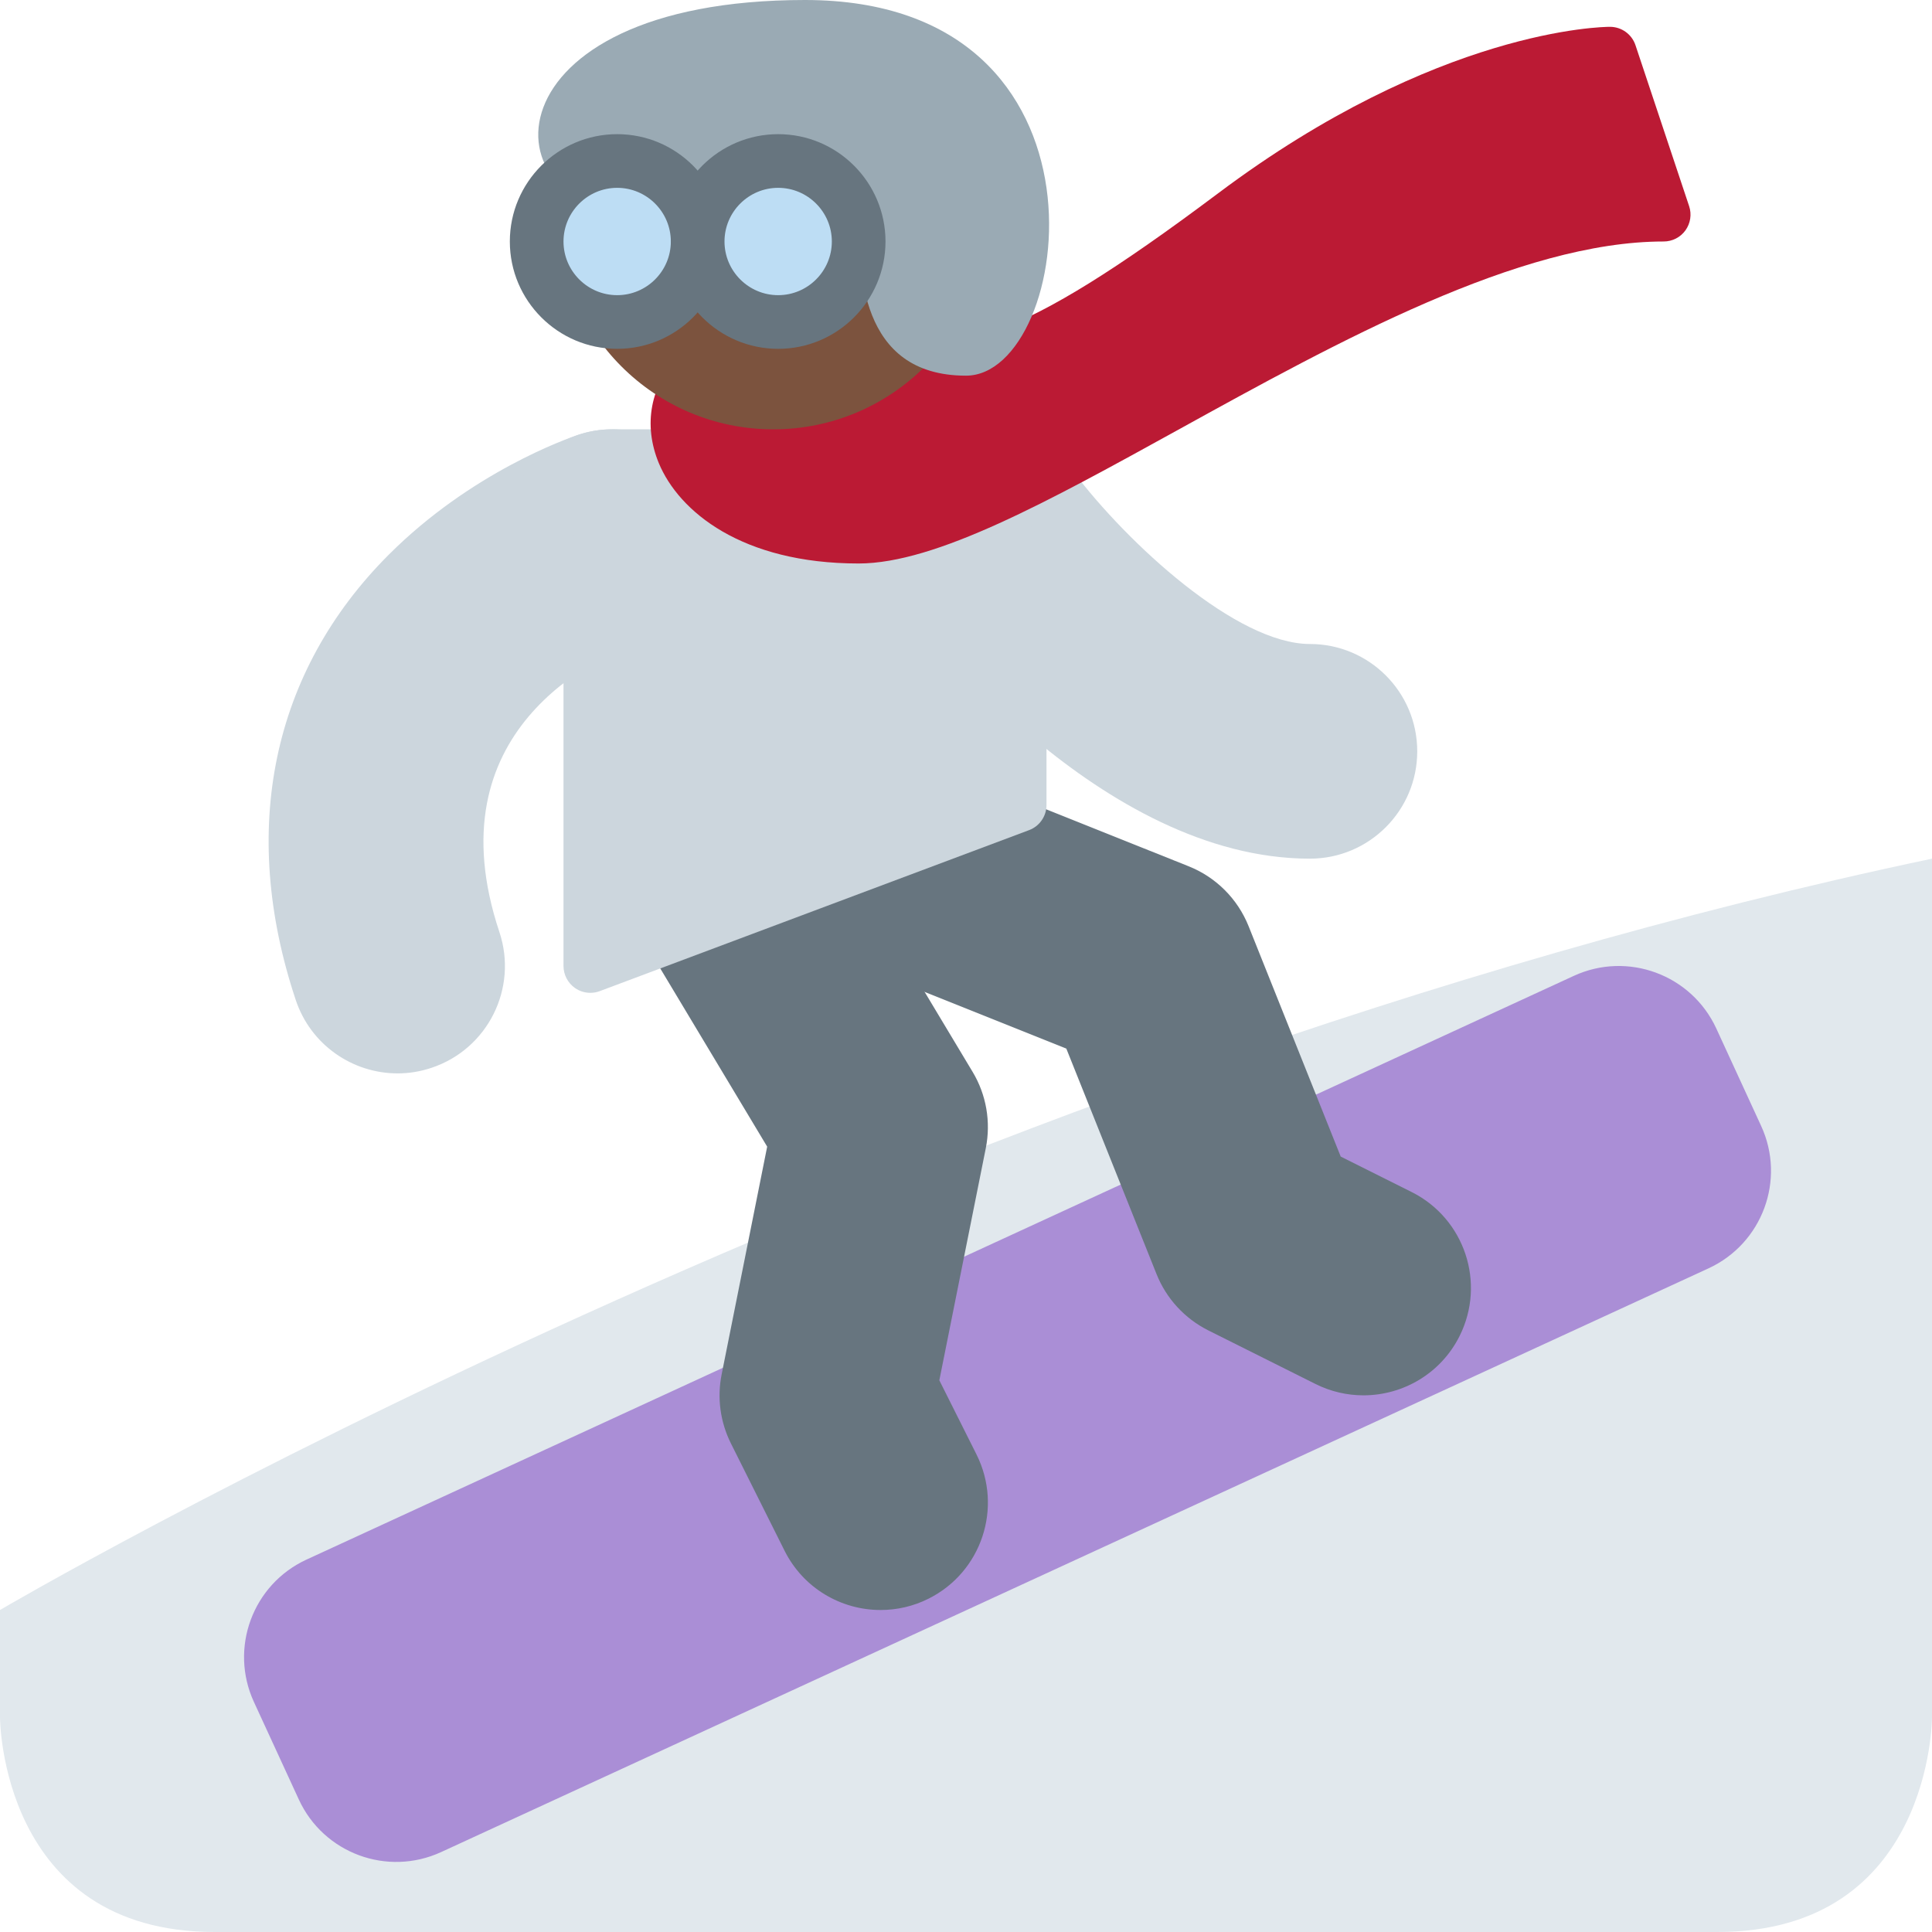
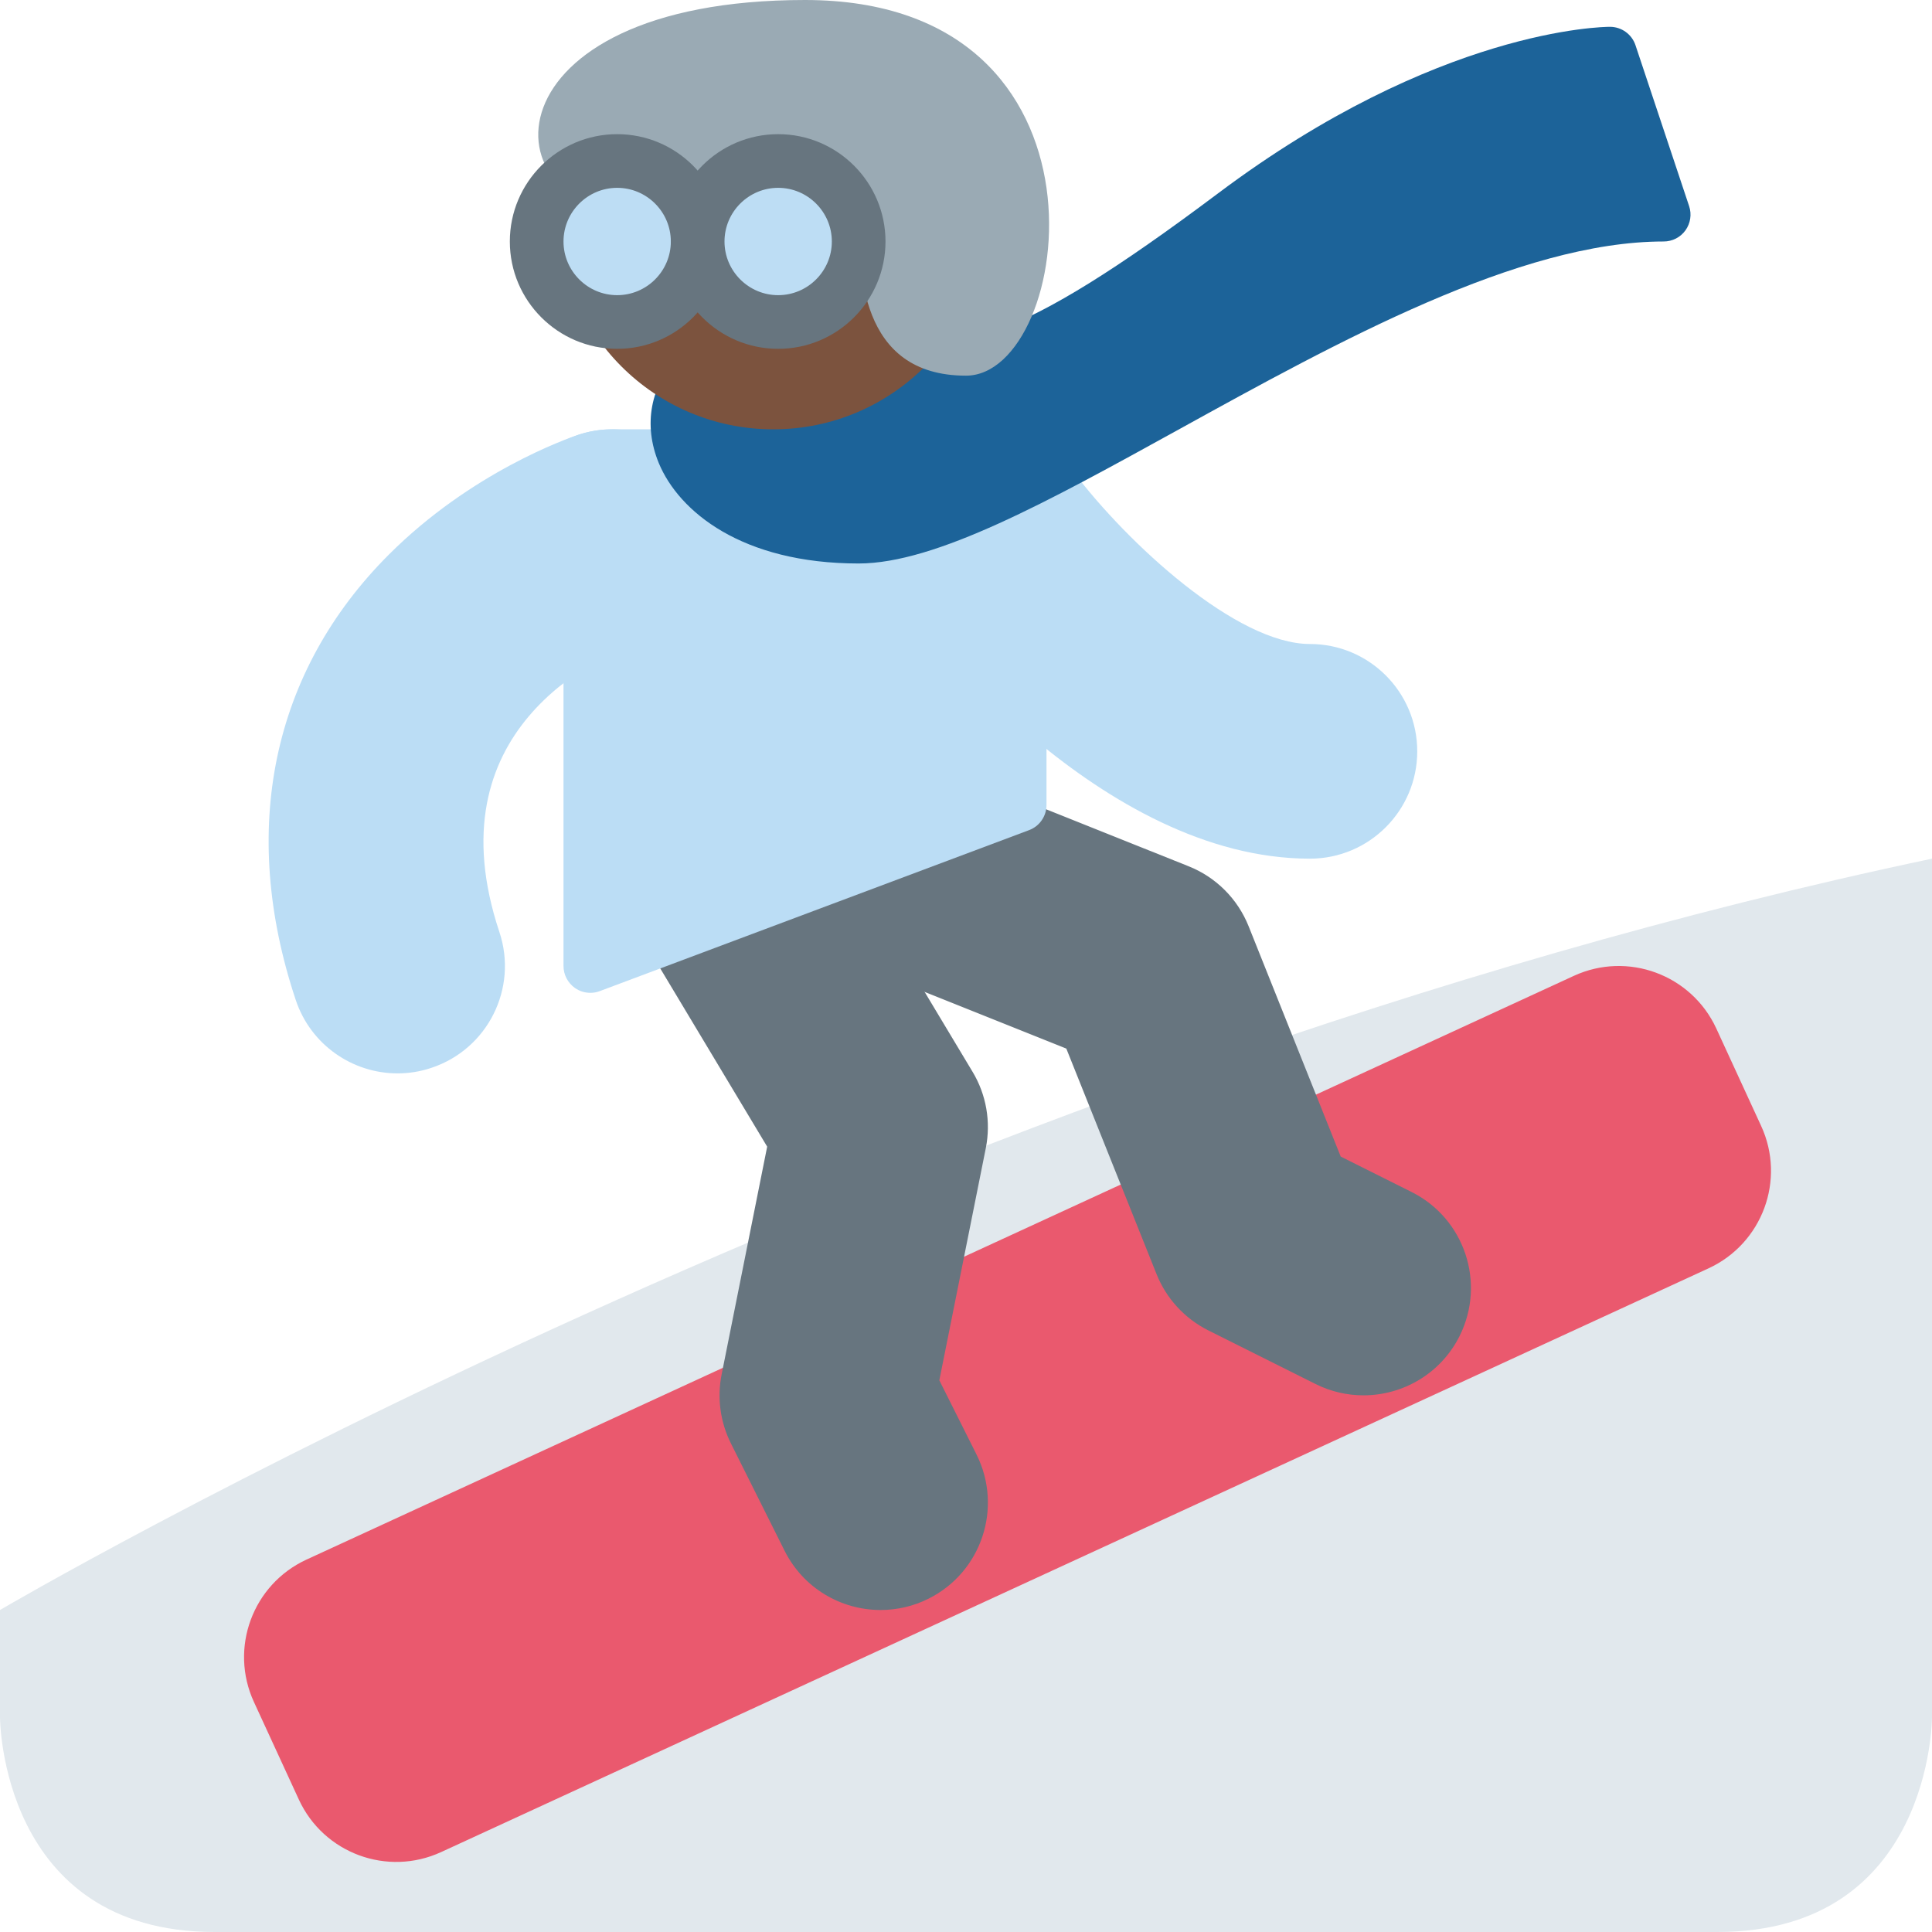
<svg xmlns="http://www.w3.org/2000/svg" viewBox="0 0 45 45" style="enable-background:new 0 0 45 45;" xml:space="preserve" version="1.1" id="svg2">
  <defs id="defs6">
    <clipPath id="clipPath16" clipPathUnits="userSpaceOnUse">
      <path id="path18" d="M 0,36 36,36 36,0 0,0 0,36 Z" />
    </clipPath>
  </defs>
  <g transform="matrix(1.25,0,0,-1.25,0,45)" id="g10">
    <g id="g12">
      <g clip-path="url(#clipPath16)" id="g14">
        <g transform="translate(36,20)" id="g20">
          <path id="path22" style="fill:#e1e8ed;fill-opacity:1;fill-rule:nonzero;stroke:none" d="m 0,0 0,-16 c 0,0 0,-4 -4,-4 l -28,0 c -4,0 -4,4 -4,4 l 0,2 c 0,0 17,10 36,14" />
        </g>
        <g transform="translate(32.8164,15.0195)" id="g24">
-           <path id="path26" style="fill:#aa8ed6;fill-opacity:1;fill-rule:nonzero;stroke:none" d="M 0,0 C 0.462,-1.003 0.023,-2.19 -0.98,-2.653 L -24.596,-13.53 c -1.003,-0.462 -2.19,-0.024 -2.652,0.979 l -0.837,1.818 c -0.462,1.003 -0.023,2.191 0.98,2.653 L -3.49,2.797 c 1.004,0.462 2.191,0.022 2.654,-0.98 L 0,0 Z" />
+           <path id="path26" style="fill:#ea596e;fill-opacity:1;fill-rule:nonzero;stroke:none" d="M 0,0 C 0.462,-1.003 0.023,-2.19 -0.98,-2.653 L -24.596,-13.53 c -1.003,-0.462 -2.19,-0.024 -2.652,0.979 l -0.837,1.818 c -0.462,1.003 -0.023,2.191 0.98,2.653 L -3.49,2.797 c 1.004,0.462 2.191,0.022 2.654,-0.98 L 0,0 Z" />
        </g>
        <g transform="translate(25.4063,10)" id="g28">
          <path id="path30" style="fill:#67757f;fill-opacity:1;fill-rule:nonzero;stroke:none" d="m 0,0 c -0.3,0 -0.605,0.067 -0.893,0.211 l -2,1 c -0.438,0.22 -0.78,0.592 -0.962,1.046 l -1.682,4.204 -4.204,1.682 c -1.026,0.41 -1.525,1.574 -1.114,2.6 0.409,1.026 1.575,1.525 2.599,1.114 l 5.001,-2 c 0.508,-0.203 0.91,-0.606 1.114,-1.114 l 1.717,-4.294 1.32,-0.66 C 1.885,3.295 2.285,2.094 1.791,1.105 1.44,0.404 0.734,0 0,0" />
        </g>
        <g transform="translate(16.4092,6)" id="g32">
          <path id="path34" style="fill:#67757f;fill-opacity:1;fill-rule:nonzero;stroke:none" d="m 0,0 c -0.733,-0.001 -1.44,0.404 -1.79,1.105 l -1,2 c -0.199,0.398 -0.26,0.851 -0.172,1.288 l 0.848,4.241 -2.602,4.337 c -0.569,0.947 -0.262,2.175 0.686,2.744 0.946,0.569 2.175,0.261 2.743,-0.686 l 3,-5 C 1.97,9.602 2.057,9.096 1.96,8.607 L 1.094,4.28 1.788,2.895 C 2.281,1.906 1.881,0.705 0.893,0.211 0.606,0.067 0.301,0 0,0" />
        </g>
        <g transform="translate(24.4082,20)" id="g36">
-           <path id="path38" style="fill:#ccd6dd;fill-opacity:1;fill-rule:nonzero;stroke:none" d="m 0,0 c -3.888,0 -7.231,4.309 -7.6,4.8 -0.663,0.884 -0.483,2.137 0.4,2.8 0.883,0.662 2.135,0.485 2.798,-0.397 C -3.396,5.873 -1.365,4 0,4 1.104,4 2,3.105 2,2 2,0.896 1.104,0 0,0" />
+           <path id="path38" style="fill:#bbddf5;fill-opacity:1;fill-rule:nonzero;stroke:none" d="m 0,0 c -3.888,0 -7.231,4.309 -7.6,4.8 -0.663,0.884 -0.483,2.137 0.4,2.8 0.883,0.662 2.135,0.485 2.798,-0.397 C -3.396,5.873 -1.365,4 0,4 1.104,4 2,3.105 2,2 2,0.896 1.104,0 0,0" />
        </g>
        <g transform="translate(7.4077,15.999)" id="g40">
-           <path id="path42" style="fill:#ccd6dd;fill-opacity:1;fill-rule:nonzero;stroke:none" d="m 0,0 c -0.837,0 -1.618,0.53 -1.897,1.368 -1.058,3.175 -0.442,6.121 1.733,8.297 1.539,1.54 3.332,2.167 3.532,2.234 1.046,0.348 2.181,-0.217 2.53,-1.266 C 6.246,9.589 5.685,8.461 4.644,8.107 3.681,7.77 0.648,6.381 1.898,2.633 2.247,1.586 1.681,0.453 0.633,0.104 0.423,0.033 0.21,0 0,0" />
+           <path id="path42" style="fill:#bbddf5;fill-opacity:1;fill-rule:nonzero;stroke:none" d="m 0,0 c -0.837,0 -1.618,0.53 -1.897,1.368 -1.058,3.175 -0.442,6.121 1.733,8.297 1.539,1.54 3.332,2.167 3.532,2.234 1.046,0.348 2.181,-0.217 2.53,-1.266 C 6.246,9.589 5.685,8.461 4.644,8.107 3.681,7.77 0.648,6.381 1.898,2.633 2.247,1.586 1.681,0.453 0.633,0.104 0.423,0.033 0.21,0 0,0" />
        </g>
        <g transform="translate(18.4082,20.5)" id="g44">
          <path id="path46" style="fill:#67757f;fill-opacity:1;fill-rule:nonzero;stroke:none" d="M 0,0 C 0,-1.933 -1.567,-3.5 -3.5,-3.5 -5.433,-3.5 -7,-1.933 -7,0 l 0,4 c 0,1.933 1.567,3.5 3.5,3.5 C -1.567,7.5 0,5.933 0,4 L 0,0 Z" />
        </g>
        <g transform="translate(20.4082,26)" id="g48">
-           <path id="path50" style="fill:#ccd6dd;fill-opacity:1;fill-rule:nonzero;stroke:none" d="m 0,0 c 0,-1.104 -0.896,-2 -2,-2 l -7,0 c -1.105,0 -2,0.896 -2,2 0,1.105 0.895,2 2,2 l 7,0 C -0.896,2 0,1.105 0,0" />
+           <path id="path50" style="fill:#bbddf5;fill-opacity:1;fill-rule:nonzero;stroke:none" d="m 0,0 c 0,-1.104 -0.896,-2 -2,-2 l -7,0 c -1.105,0 -2,0.896 -2,2 0,1.105 0.895,2 2,2 l 7,0 C -0.896,2 0,1.105 0,0" />
        </g>
        <g transform="translate(11,17.5)" id="g52">
-           <path id="path54" style="fill:#ccd6dd;fill-opacity:1;fill-rule:nonzero;stroke:none" d="M 0,0 C -0.101,0 -0.2,0.03 -0.285,0.089 -0.419,0.183 -0.5,0.336 -0.5,0.5 l 0,7 C -0.5,10 2.208,10 4,10 5.792,10 8.5,10 8.5,7.5 l 0,-4 C 8.5,3.292 8.371,3.105 8.176,3.032 l -8,-3 C 0.119,0.01 0.059,0 0,0" />
+           <path id="path54" style="fill:#bbddf5;fill-opacity:1;fill-rule:nonzero;stroke:none" d="M 0,0 C -0.101,0 -0.2,0.03 -0.285,0.089 -0.419,0.183 -0.5,0.336 -0.5,0.5 l 0,7 C -0.5,10 2.208,10 4,10 5.792,10 8.5,10 8.5,7.5 l 0,-4 C 8.5,3.292 8.371,3.105 8.176,3.032 l -8,-3 C 0.119,0.01 0.059,0 0,0" />
        </g>
        <g transform="translate(31.4746,32.1582)" id="g56">
-           <path id="path58" style="fill:#bb1a34;fill-opacity:1;fill-rule:nonzero;stroke:none" d="m 0,0 -1,3 c -0.068,0.204 -0.26,0.342 -0.475,0.342 -0.129,0 -3.213,-0.035 -7.299,-3.1 -3.868,-2.901 -4.756,-2.901 -6.701,-2.901 l -3,10e-4 c -0.132,0 -0.259,-0.053 -0.353,-0.147 -0.527,-0.527 -0.666,-1.268 -0.371,-1.982 0.375,-0.904 1.55,-1.871 3.724,-1.871 1.439,0 3.533,1.156 5.957,2.493 2.979,1.644 6.355,3.507 9.043,3.507 0.162,0 0.312,0.077 0.406,0.207 C 0.025,-0.32 0.051,-0.152 0,0" />
+           <path id="path58" style="fill:#1c6399;fill-opacity:1;fill-rule:nonzero;stroke:none" d="m 0,0 -1,3 c -0.068,0.204 -0.26,0.342 -0.475,0.342 -0.129,0 -3.213,-0.035 -7.299,-3.1 -3.868,-2.901 -4.756,-2.901 -6.701,-2.901 l -3,10e-4 c -0.132,0 -0.259,-0.053 -0.353,-0.147 -0.527,-0.527 -0.666,-1.268 -0.371,-1.982 0.375,-0.904 1.55,-1.871 3.724,-1.871 1.439,0 3.533,1.156 5.957,2.493 2.979,1.644 6.355,3.507 9.043,3.507 0.162,0 0.312,0.077 0.406,0.207 C 0.025,-0.32 0.051,-0.152 0,0" />
        </g>
        <g transform="translate(18.4082,32)" id="g60">
          <path id="path62" style="fill:#7c533e;fill-opacity:1;fill-rule:nonzero;stroke:none" d="m 0,0 c 0,-2.209 -1.791,-4 -4,-4 -2.209,0 -4,1.791 -4,4 0,2.209 1.791,3 4,3 2.209,0 4,-0.791 4,-3" />
        </g>
        <g transform="translate(12,32)" id="g64">
          <path id="path66" style="fill:#9aaab4;fill-opacity:1;fill-rule:nonzero;stroke:none" d="M 0,0 C 2,0 4,1 4,0 4,-1 4,-3 6,-3 8,-3 9,4 3,4 -3,4 -3,0 0,0" />
        </g>
        <g transform="translate(13,31.5)" id="g68">
          <path id="path70" style="fill:#bdddf4;fill-opacity:1;fill-rule:nonzero;stroke:none" d="M 0,0 C 0,-0.829 -0.671,-1.5 -1.5,-1.5 -2.329,-1.5 -3,-0.829 -3,0 -3,0.829 -2.329,1.5 -1.5,1.5 -0.671,1.5 0,0.829 0,0" />
        </g>
        <g transform="translate(11.5,32.5)" id="g72">
          <path id="path74" style="fill:#67757f;fill-opacity:1;fill-rule:nonzero;stroke:none" d="m 0,0 c -0.551,0 -1,-0.449 -1,-1 0,-0.551 0.449,-1 1,-1 0.551,0 1,0.449 1,1 0,0.551 -0.449,1 -1,1 m 0,-3 c -1.103,0 -2,0.897 -2,2 0,1.103 0.897,2 2,2 C 1.103,1 2,0.103 2,-1 2,-2.103 1.103,-3 0,-3" />
        </g>
        <g transform="translate(16,31.5)" id="g76">
          <path id="path78" style="fill:#bdddf4;fill-opacity:1;fill-rule:nonzero;stroke:none" d="M 0,0 C 0,-0.829 -0.671,-1.5 -1.5,-1.5 -2.329,-1.5 -3,-0.829 -3,0 -3,0.829 -2.329,1.5 -1.5,1.5 -0.671,1.5 0,0.829 0,0" />
        </g>
        <g transform="translate(14.5,32.5)" id="g80">
          <path id="path82" style="fill:#67757f;fill-opacity:1;fill-rule:nonzero;stroke:none" d="m 0,0 c -0.551,0 -1,-0.449 -1,-1 0,-0.551 0.449,-1 1,-1 0.551,0 1,0.449 1,1 0,0.551 -0.449,1 -1,1 m 0,-3 c -1.103,0 -2,0.897 -2,2 0,1.103 0.897,2 2,2 C 1.103,1 2,0.103 2,-1 2,-2.103 1.103,-3 0,-3" />
        </g>
      </g>
    </g>
  </g>
</svg>
